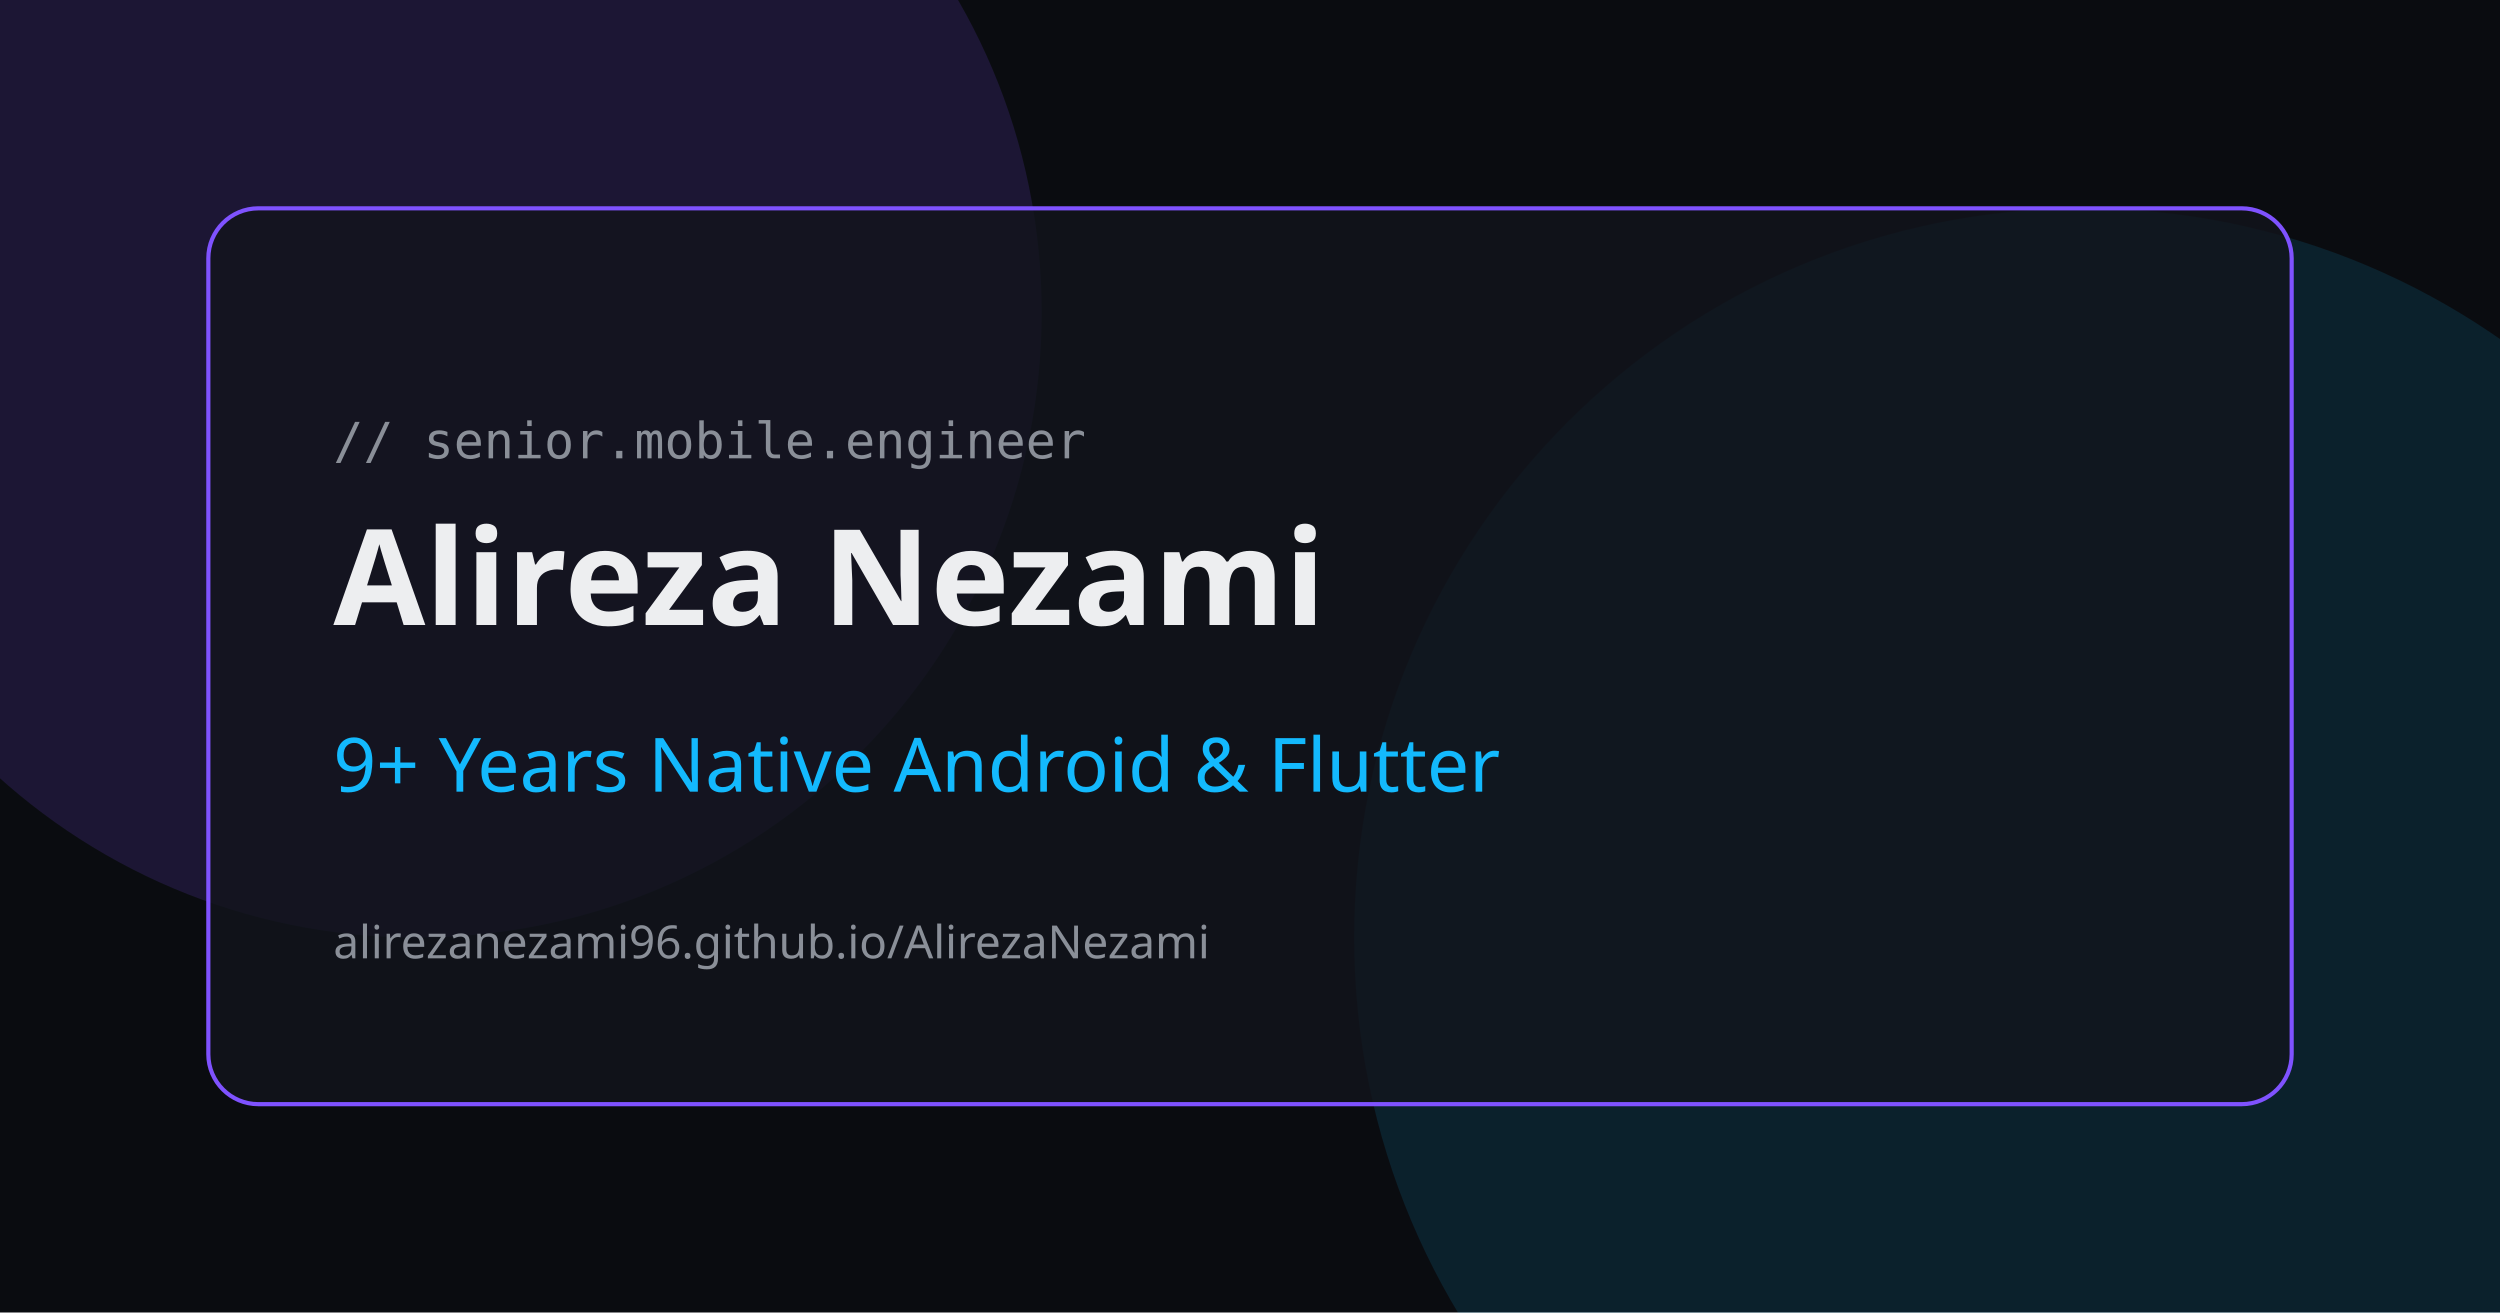
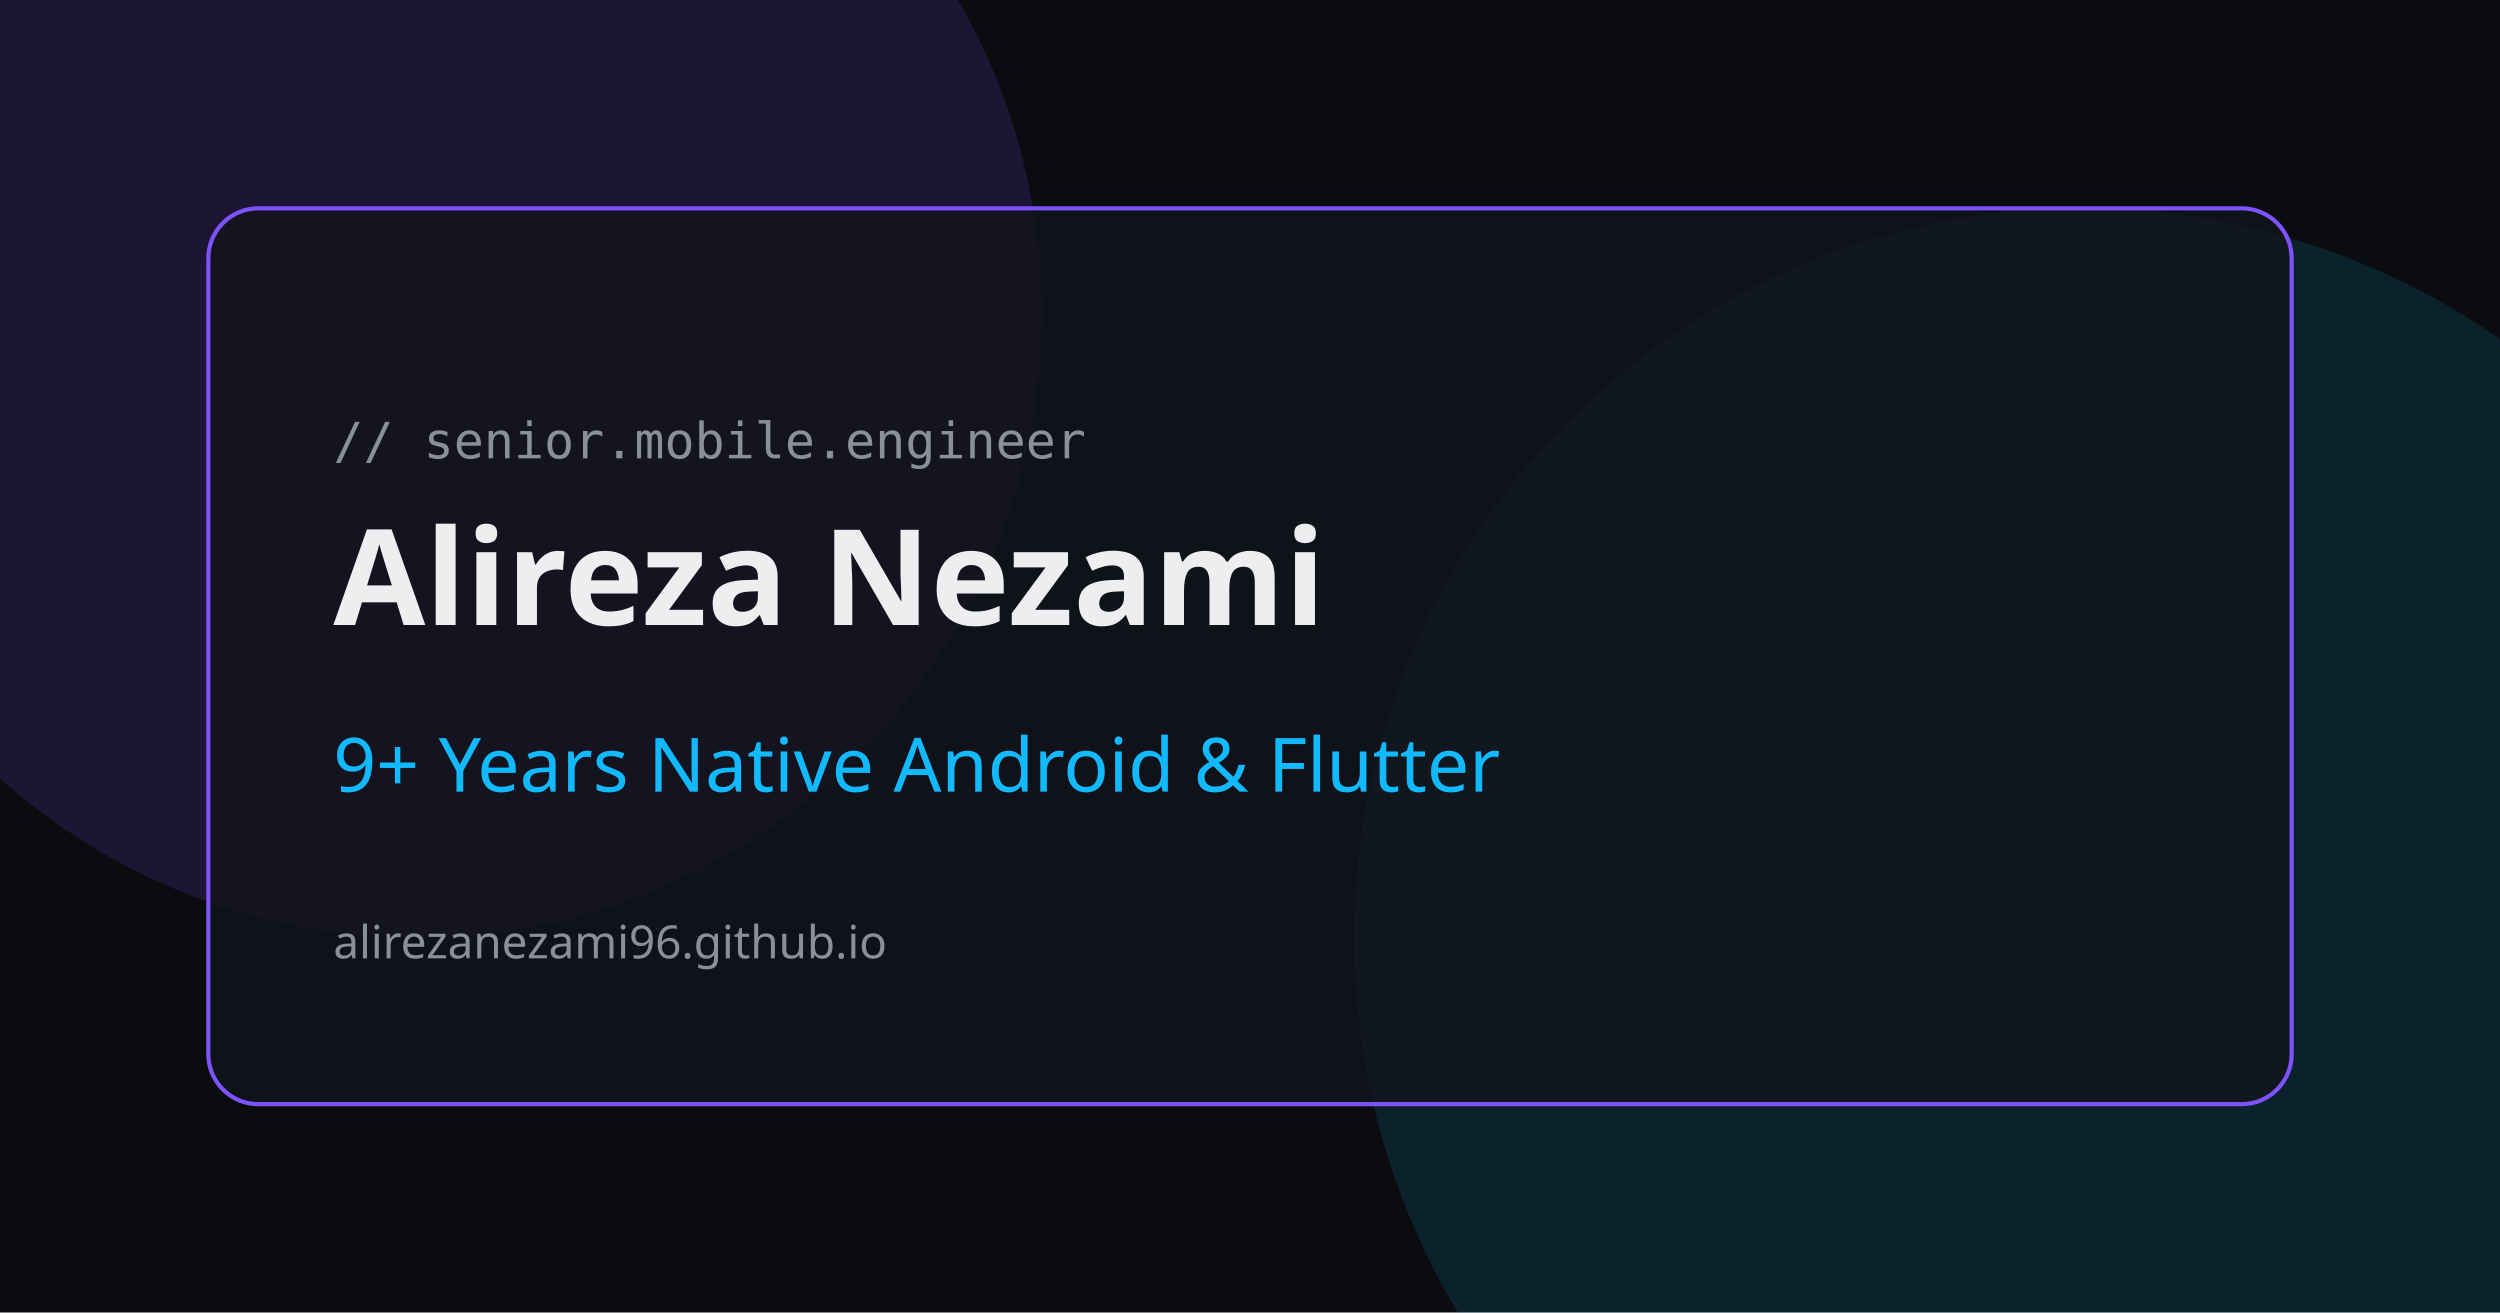
<svg xmlns="http://www.w3.org/2000/svg" viewBox="0 0 1200 630" fill="none">
  <rect width="1200" height="630" fill="#0A0C10" />
  <circle cx="200" cy="150" r="300" fill="#7F52FF" fill-opacity="0.15" />
  <circle cx="1000" cy="450" r="350" fill="#13B9FD" fill-opacity="0.12" />
  <rect x="100" y="100" width="1000" height="430" rx="24" fill="#12151C" fill-opacity="0.8" stroke="#7F52FF" stroke-width="2" />
  <text x="160" y="220" fill="#8A8F98" font-family="monospace" font-size="24">// senior.mobile.engineer</text>
  <text x="160" y="300" fill="#EDEEF0" font-family="sans-serif" font-size="64" font-weight="bold">Alireza Nezami</text>
  <text x="160" y="380" fill="#13B9FD" font-family="sans-serif" font-size="36">9+ Years Native Android &amp; Flutter</text>
-   <text x="160" y="460" fill="#8A8F98" font-family="sans-serif" font-size="22">alirezanezami96.github.io/AlirezaNezami</text>
+   <text x="160" y="460" fill="#8A8F98" font-family="sans-serif" font-size="22">alirezanezami96.github.io</text>
</svg>
